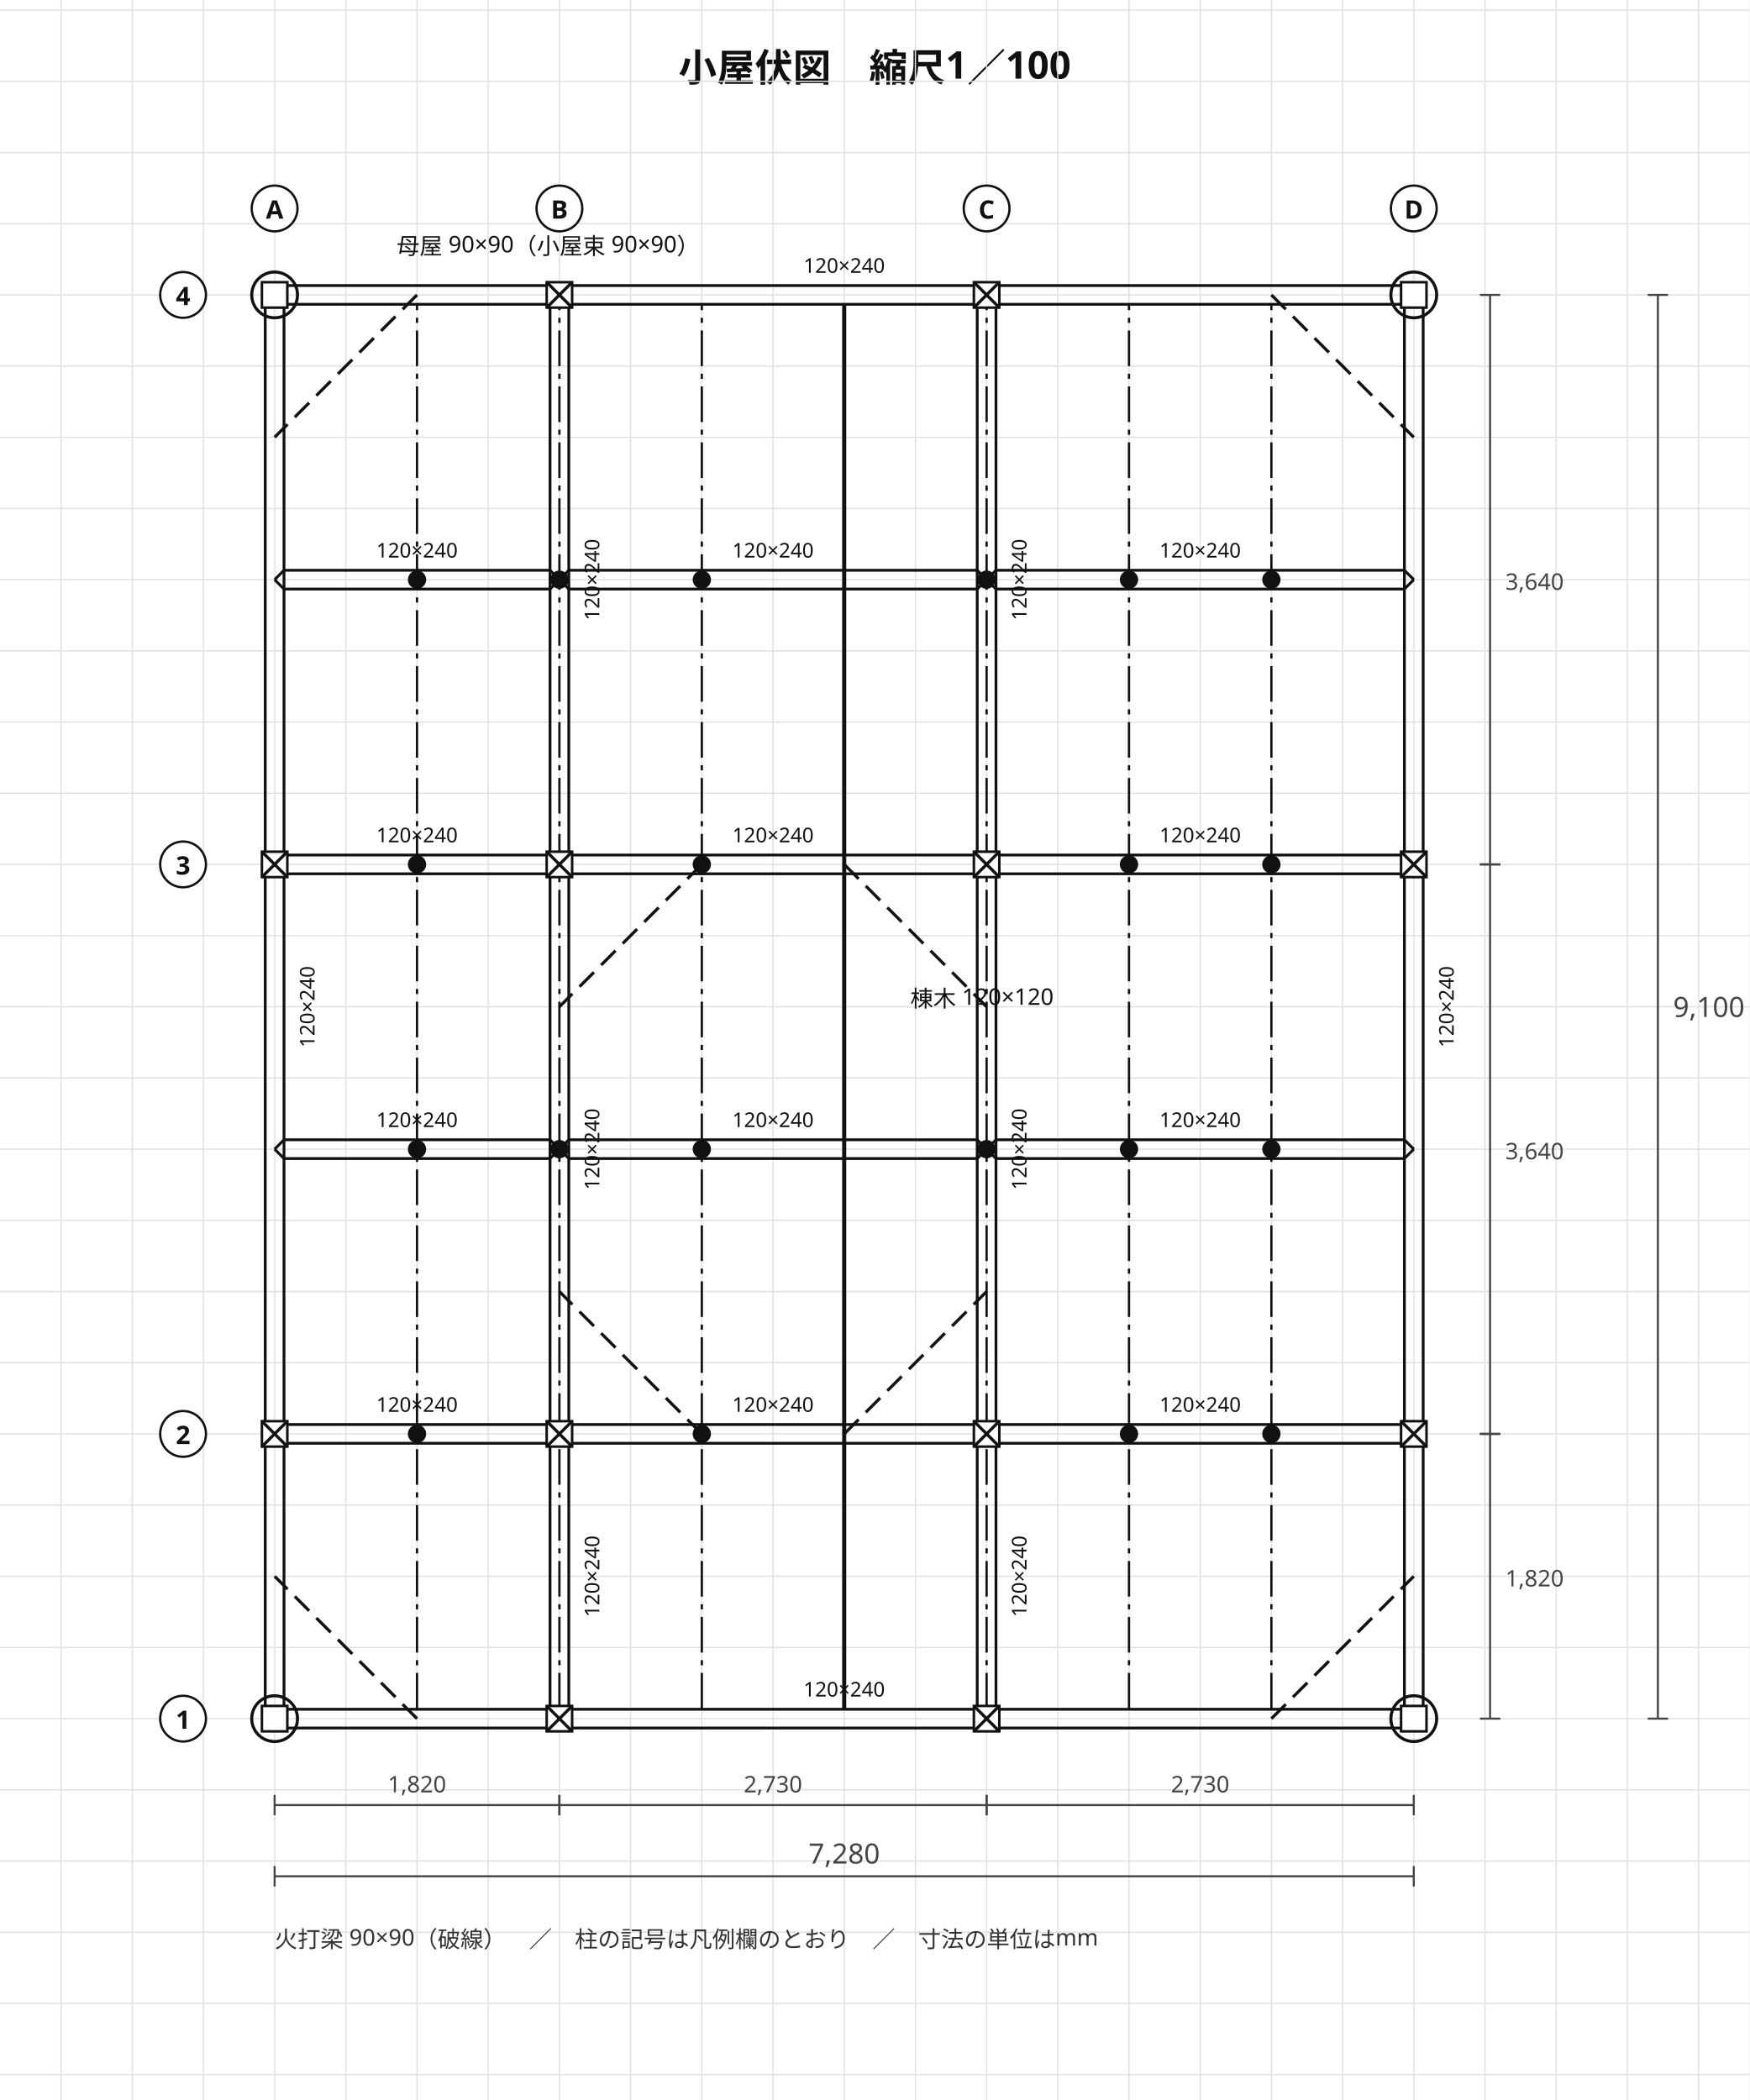
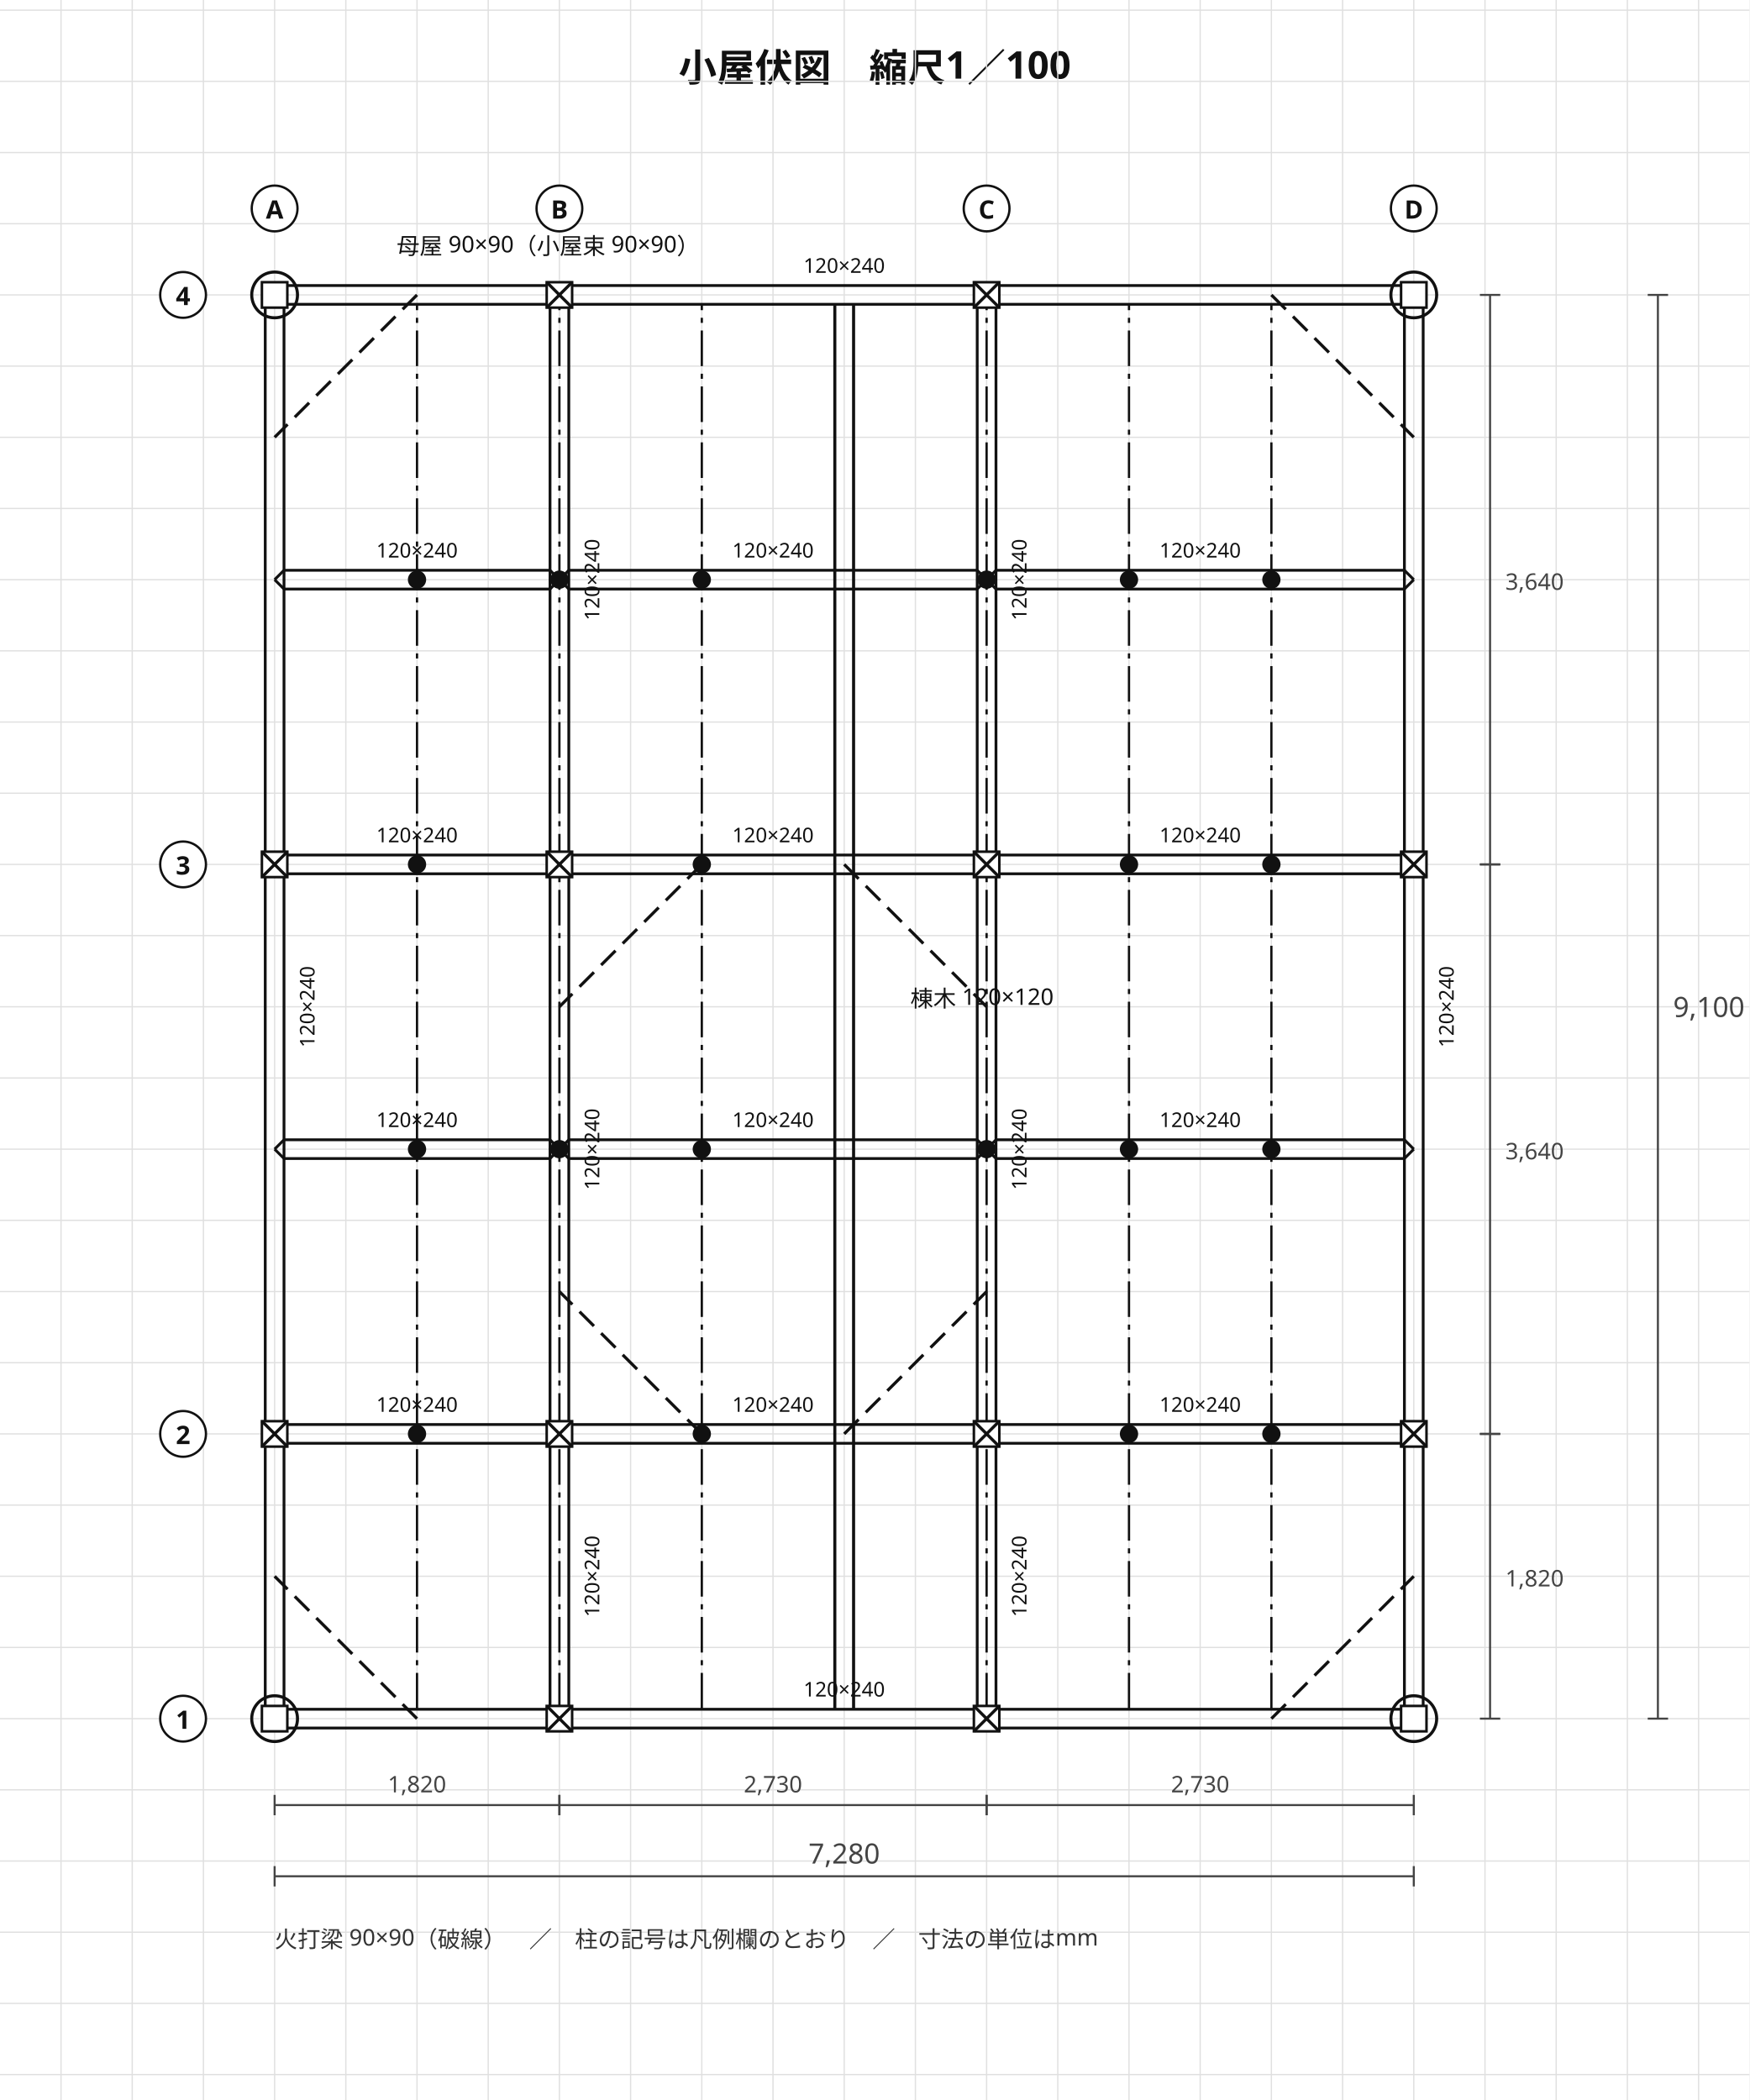
<svg xmlns="http://www.w3.org/2000/svg" viewBox="0 0 688 826" width="688" height="826" font-family="'Hiragino Sans','Hiragino Kaku Gothic ProN','Noto Sans JP','Yu Gothic',Meiryo,'IPAGothic',sans-serif">
  <rect width="688" height="826" fill="#ffffff" />
  <text x="344" y="32" font-size="15" text-anchor="middle" fill="#111" font-weight="700" font-family="'Hiragino Sans','Hiragino Kaku Gothic ProN','Noto Sans JP','Yu Gothic',Meiryo,'IPAGothic',sans-serif">小屋伏図　縮尺1／100</text>
  <line x1="24" y1="0" x2="24" y2="826" stroke="#e0e0e0" stroke-width="0.5" />
  <line x1="52" y1="0" x2="52" y2="826" stroke="#e0e0e0" stroke-width="0.5" />
  <line x1="80" y1="0" x2="80" y2="826" stroke="#e0e0e0" stroke-width="0.5" />
  <line x1="108" y1="0" x2="108" y2="826" stroke="#e0e0e0" stroke-width="0.5" />
  <line x1="136" y1="0" x2="136" y2="826" stroke="#e0e0e0" stroke-width="0.5" />
  <line x1="164" y1="0" x2="164" y2="826" stroke="#e0e0e0" stroke-width="0.5" />
  <line x1="192" y1="0" x2="192" y2="826" stroke="#e0e0e0" stroke-width="0.5" />
  <line x1="220" y1="0" x2="220" y2="826" stroke="#e0e0e0" stroke-width="0.5" />
  <line x1="248" y1="0" x2="248" y2="826" stroke="#e0e0e0" stroke-width="0.5" />
  <line x1="276" y1="0" x2="276" y2="826" stroke="#e0e0e0" stroke-width="0.5" />
  <line x1="304" y1="0" x2="304" y2="826" stroke="#e0e0e0" stroke-width="0.5" />
  <line x1="332" y1="0" x2="332" y2="826" stroke="#e0e0e0" stroke-width="0.5" />
  <line x1="360" y1="0" x2="360" y2="826" stroke="#e0e0e0" stroke-width="0.5" />
  <line x1="388" y1="0" x2="388" y2="826" stroke="#e0e0e0" stroke-width="0.5" />
  <line x1="416" y1="0" x2="416" y2="826" stroke="#e0e0e0" stroke-width="0.5" />
  <line x1="444" y1="0" x2="444" y2="826" stroke="#e0e0e0" stroke-width="0.5" />
  <line x1="472" y1="0" x2="472" y2="826" stroke="#e0e0e0" stroke-width="0.5" />
  <line x1="500" y1="0" x2="500" y2="826" stroke="#e0e0e0" stroke-width="0.5" />
  <line x1="528" y1="0" x2="528" y2="826" stroke="#e0e0e0" stroke-width="0.5" />
  <line x1="556" y1="0" x2="556" y2="826" stroke="#e0e0e0" stroke-width="0.5" />
  <line x1="584" y1="0" x2="584" y2="826" stroke="#e0e0e0" stroke-width="0.5" />
  <line x1="612" y1="0" x2="612" y2="826" stroke="#e0e0e0" stroke-width="0.5" />
  <line x1="640" y1="0" x2="640" y2="826" stroke="#e0e0e0" stroke-width="0.5" />
  <line x1="668" y1="0" x2="668" y2="826" stroke="#e0e0e0" stroke-width="0.5" />
  <line x1="0" y1="4" x2="688" y2="4" stroke="#e0e0e0" stroke-width="0.5" />
  <line x1="0" y1="32" x2="688" y2="32" stroke="#e0e0e0" stroke-width="0.5" />
  <line x1="0" y1="60" x2="688" y2="60" stroke="#e0e0e0" stroke-width="0.5" />
  <line x1="0" y1="88" x2="688" y2="88" stroke="#e0e0e0" stroke-width="0.5" />
  <line x1="0" y1="116" x2="688" y2="116" stroke="#e0e0e0" stroke-width="0.5" />
  <line x1="0" y1="144" x2="688" y2="144" stroke="#e0e0e0" stroke-width="0.5" />
  <line x1="0" y1="172" x2="688" y2="172" stroke="#e0e0e0" stroke-width="0.5" />
  <line x1="0" y1="200" x2="688" y2="200" stroke="#e0e0e0" stroke-width="0.5" />
  <line x1="0" y1="228" x2="688" y2="228" stroke="#e0e0e0" stroke-width="0.5" />
  <line x1="0" y1="256" x2="688" y2="256" stroke="#e0e0e0" stroke-width="0.5" />
  <line x1="0" y1="284" x2="688" y2="284" stroke="#e0e0e0" stroke-width="0.5" />
  <line x1="0" y1="312" x2="688" y2="312" stroke="#e0e0e0" stroke-width="0.5" />
  <line x1="0" y1="340" x2="688" y2="340" stroke="#e0e0e0" stroke-width="0.5" />
  <line x1="0" y1="368" x2="688" y2="368" stroke="#e0e0e0" stroke-width="0.5" />
  <line x1="0" y1="396" x2="688" y2="396" stroke="#e0e0e0" stroke-width="0.5" />
  <line x1="0" y1="424" x2="688" y2="424" stroke="#e0e0e0" stroke-width="0.5" />
  <line x1="0" y1="452" x2="688" y2="452" stroke="#e0e0e0" stroke-width="0.5" />
  <line x1="0" y1="480" x2="688" y2="480" stroke="#e0e0e0" stroke-width="0.5" />
  <line x1="0" y1="508" x2="688" y2="508" stroke="#e0e0e0" stroke-width="0.5" />
  <line x1="0" y1="536" x2="688" y2="536" stroke="#e0e0e0" stroke-width="0.5" />
  <line x1="0" y1="564" x2="688" y2="564" stroke="#e0e0e0" stroke-width="0.5" />
  <line x1="0" y1="592" x2="688" y2="592" stroke="#e0e0e0" stroke-width="0.5" />
  <line x1="0" y1="620" x2="688" y2="620" stroke="#e0e0e0" stroke-width="0.5" />
  <line x1="0" y1="648" x2="688" y2="648" stroke="#e0e0e0" stroke-width="0.5" />
  <line x1="0" y1="676" x2="688" y2="676" stroke="#e0e0e0" stroke-width="0.5" />
  <line x1="0" y1="704" x2="688" y2="704" stroke="#e0e0e0" stroke-width="0.5" />
  <line x1="0" y1="732" x2="688" y2="732" stroke="#e0e0e0" stroke-width="0.5" />
  <line x1="0" y1="760" x2="688" y2="760" stroke="#e0e0e0" stroke-width="0.5" />
  <line x1="0" y1="788" x2="688" y2="788" stroke="#e0e0e0" stroke-width="0.5" />
  <line x1="0" y1="816" x2="688" y2="816" stroke="#e0e0e0" stroke-width="0.5" />
  <line x1="111.69" y1="672.31" x2="552.31" y2="672.31" stroke="#111" stroke-width="1.1" />
  <line x1="111.69" y1="679.69" x2="552.31" y2="679.69" stroke="#111" stroke-width="1.1" />
  <line x1="108" y1="676" x2="108" y2="676" stroke="#111" stroke-width="1.1" />
  <line x1="556" y1="676" x2="556" y2="676" stroke="#111" stroke-width="1.1" />
  <line x1="108" y1="676" x2="111.69" y2="672.31" stroke="#111" stroke-width="1.1" />
  <line x1="108" y1="676" x2="111.69" y2="679.69" stroke="#111" stroke-width="1.1" />
  <line x1="556" y1="676" x2="552.31" y2="672.31" stroke="#111" stroke-width="1.1" />
  <line x1="556" y1="676" x2="552.31" y2="679.69" stroke="#111" stroke-width="1.1" />
  <line x1="111.69" y1="112.31" x2="552.31" y2="112.31" stroke="#111" stroke-width="1.1" />
  <line x1="111.69" y1="119.69" x2="552.31" y2="119.69" stroke="#111" stroke-width="1.1" />
  <line x1="108" y1="116" x2="108" y2="116" stroke="#111" stroke-width="1.1" />
  <line x1="556" y1="116" x2="556" y2="116" stroke="#111" stroke-width="1.1" />
  <line x1="108" y1="116" x2="111.69" y2="112.31" stroke="#111" stroke-width="1.1" />
  <line x1="108" y1="116" x2="111.69" y2="119.69" stroke="#111" stroke-width="1.1" />
  <line x1="556" y1="116" x2="552.31" y2="112.31" stroke="#111" stroke-width="1.1" />
  <line x1="556" y1="116" x2="552.31" y2="119.69" stroke="#111" stroke-width="1.1" />
  <line x1="104.31" y1="672.31" x2="104.31" y2="119.69" stroke="#111" stroke-width="1.1" />
  <line x1="111.69" y1="672.31" x2="111.69" y2="119.69" stroke="#111" stroke-width="1.1" />
  <line x1="108" y1="676" x2="108" y2="676" stroke="#111" stroke-width="1.1" />
  <line x1="108" y1="116" x2="108" y2="116" stroke="#111" stroke-width="1.1" />
  <line x1="108" y1="676" x2="104.31" y2="672.31" stroke="#111" stroke-width="1.1" />
  <line x1="108" y1="676" x2="111.69" y2="672.31" stroke="#111" stroke-width="1.1" />
  <line x1="108" y1="116" x2="104.31" y2="119.69" stroke="#111" stroke-width="1.1" />
  <line x1="108" y1="116" x2="111.69" y2="119.69" stroke="#111" stroke-width="1.1" />
  <line x1="552.31" y1="672.31" x2="552.31" y2="119.69" stroke="#111" stroke-width="1.1" />
  <line x1="559.69" y1="672.31" x2="559.69" y2="119.69" stroke="#111" stroke-width="1.1" />
  <line x1="556" y1="676" x2="556" y2="676" stroke="#111" stroke-width="1.1" />
  <line x1="556" y1="116" x2="556" y2="116" stroke="#111" stroke-width="1.1" />
  <line x1="556" y1="676" x2="552.31" y2="672.31" stroke="#111" stroke-width="1.1" />
  <line x1="556" y1="676" x2="559.69" y2="672.31" stroke="#111" stroke-width="1.1" />
  <line x1="556" y1="116" x2="552.31" y2="119.69" stroke="#111" stroke-width="1.1" />
  <line x1="556" y1="116" x2="559.69" y2="119.69" stroke="#111" stroke-width="1.1" />
  <line x1="216.31" y1="672.31" x2="216.31" y2="567.69" stroke="#111" stroke-width="1.1" />
  <line x1="223.69" y1="672.31" x2="223.69" y2="567.69" stroke="#111" stroke-width="1.1" />
  <line x1="220" y1="676" x2="220" y2="676" stroke="#111" stroke-width="1.1" />
  <line x1="220" y1="564" x2="220" y2="564" stroke="#111" stroke-width="1.1" />
  <line x1="220" y1="676" x2="216.31" y2="672.31" stroke="#111" stroke-width="1.1" />
  <line x1="220" y1="676" x2="223.69" y2="672.31" stroke="#111" stroke-width="1.1" />
  <line x1="220" y1="564" x2="216.31" y2="567.69" stroke="#111" stroke-width="1.1" />
  <line x1="220" y1="564" x2="223.69" y2="567.69" stroke="#111" stroke-width="1.1" />
  <line x1="216.31" y1="560.31" x2="216.31" y2="343.69" stroke="#111" stroke-width="1.1" />
  <line x1="223.69" y1="560.31" x2="223.69" y2="343.69" stroke="#111" stroke-width="1.1" />
  <line x1="220" y1="564" x2="220" y2="564" stroke="#111" stroke-width="1.1" />
  <line x1="220" y1="340" x2="220" y2="340" stroke="#111" stroke-width="1.1" />
  <line x1="220" y1="564" x2="216.31" y2="560.31" stroke="#111" stroke-width="1.1" />
  <line x1="220" y1="564" x2="223.69" y2="560.31" stroke="#111" stroke-width="1.1" />
  <line x1="220" y1="340" x2="216.31" y2="343.69" stroke="#111" stroke-width="1.1" />
  <line x1="220" y1="340" x2="223.69" y2="343.69" stroke="#111" stroke-width="1.1" />
  <line x1="216.31" y1="336.31" x2="216.31" y2="119.69" stroke="#111" stroke-width="1.1" />
  <line x1="223.69" y1="336.31" x2="223.69" y2="119.69" stroke="#111" stroke-width="1.1" />
  <line x1="220" y1="340" x2="220" y2="340" stroke="#111" stroke-width="1.1" />
  <line x1="220" y1="116" x2="220" y2="116" stroke="#111" stroke-width="1.1" />
  <line x1="220" y1="340" x2="216.31" y2="336.31" stroke="#111" stroke-width="1.1" />
  <line x1="220" y1="340" x2="223.69" y2="336.31" stroke="#111" stroke-width="1.1" />
  <line x1="220" y1="116" x2="216.31" y2="119.69" stroke="#111" stroke-width="1.1" />
  <line x1="220" y1="116" x2="223.69" y2="119.69" stroke="#111" stroke-width="1.1" />
  <line x1="384.31" y1="672.31" x2="384.31" y2="567.69" stroke="#111" stroke-width="1.1" />
  <line x1="391.69" y1="672.31" x2="391.69" y2="567.69" stroke="#111" stroke-width="1.1" />
  <line x1="388" y1="676" x2="388" y2="676" stroke="#111" stroke-width="1.1" />
  <line x1="388" y1="564" x2="388" y2="564" stroke="#111" stroke-width="1.1" />
  <line x1="388" y1="676" x2="384.31" y2="672.31" stroke="#111" stroke-width="1.1" />
  <line x1="388" y1="676" x2="391.69" y2="672.31" stroke="#111" stroke-width="1.1" />
  <line x1="388" y1="564" x2="384.31" y2="567.69" stroke="#111" stroke-width="1.1" />
  <line x1="388" y1="564" x2="391.69" y2="567.69" stroke="#111" stroke-width="1.1" />
  <line x1="384.31" y1="560.31" x2="384.31" y2="343.69" stroke="#111" stroke-width="1.1" />
  <line x1="391.69" y1="560.31" x2="391.69" y2="343.69" stroke="#111" stroke-width="1.1" />
  <line x1="388" y1="564" x2="388" y2="564" stroke="#111" stroke-width="1.1" />
  <line x1="388" y1="340" x2="388" y2="340" stroke="#111" stroke-width="1.1" />
  <line x1="388" y1="564" x2="384.31" y2="560.31" stroke="#111" stroke-width="1.1" />
  <line x1="388" y1="564" x2="391.69" y2="560.31" stroke="#111" stroke-width="1.1" />
  <line x1="388" y1="340" x2="384.31" y2="343.69" stroke="#111" stroke-width="1.1" />
  <line x1="388" y1="340" x2="391.69" y2="343.69" stroke="#111" stroke-width="1.1" />
  <line x1="384.31" y1="336.31" x2="384.31" y2="119.69" stroke="#111" stroke-width="1.1" />
  <line x1="391.69" y1="336.31" x2="391.69" y2="119.69" stroke="#111" stroke-width="1.1" />
  <line x1="388" y1="340" x2="388" y2="340" stroke="#111" stroke-width="1.1" />
  <line x1="388" y1="116" x2="388" y2="116" stroke="#111" stroke-width="1.1" />
  <line x1="388" y1="340" x2="384.31" y2="336.31" stroke="#111" stroke-width="1.1" />
  <line x1="388" y1="340" x2="391.69" y2="336.31" stroke="#111" stroke-width="1.1" />
  <line x1="388" y1="116" x2="384.31" y2="119.69" stroke="#111" stroke-width="1.1" />
  <line x1="388" y1="116" x2="391.69" y2="119.69" stroke="#111" stroke-width="1.1" />
  <line x1="111.69" y1="560.31" x2="216.31" y2="560.31" stroke="#111" stroke-width="1.1" />
  <line x1="111.69" y1="567.69" x2="216.31" y2="567.69" stroke="#111" stroke-width="1.1" />
  <line x1="108" y1="564" x2="108" y2="564" stroke="#111" stroke-width="1.1" />
  <line x1="220" y1="564" x2="220" y2="564" stroke="#111" stroke-width="1.1" />
  <line x1="108" y1="564" x2="111.69" y2="560.31" stroke="#111" stroke-width="1.1" />
  <line x1="108" y1="564" x2="111.69" y2="567.69" stroke="#111" stroke-width="1.1" />
  <line x1="220" y1="564" x2="216.31" y2="560.31" stroke="#111" stroke-width="1.1" />
  <line x1="220" y1="564" x2="216.31" y2="567.69" stroke="#111" stroke-width="1.1" />
  <line x1="223.69" y1="560.31" x2="384.31" y2="560.31" stroke="#111" stroke-width="1.1" />
  <line x1="223.69" y1="567.69" x2="384.31" y2="567.69" stroke="#111" stroke-width="1.1" />
  <line x1="220" y1="564" x2="220" y2="564" stroke="#111" stroke-width="1.1" />
  <line x1="388" y1="564" x2="388" y2="564" stroke="#111" stroke-width="1.1" />
  <line x1="220" y1="564" x2="223.69" y2="560.31" stroke="#111" stroke-width="1.1" />
  <line x1="220" y1="564" x2="223.69" y2="567.69" stroke="#111" stroke-width="1.1" />
  <line x1="388" y1="564" x2="384.31" y2="560.31" stroke="#111" stroke-width="1.1" />
  <line x1="388" y1="564" x2="384.31" y2="567.69" stroke="#111" stroke-width="1.1" />
  <line x1="391.69" y1="560.31" x2="552.31" y2="560.31" stroke="#111" stroke-width="1.1" />
  <line x1="391.69" y1="567.69" x2="552.31" y2="567.69" stroke="#111" stroke-width="1.1" />
  <line x1="388" y1="564" x2="388" y2="564" stroke="#111" stroke-width="1.1" />
  <line x1="556" y1="564" x2="556" y2="564" stroke="#111" stroke-width="1.1" />
  <line x1="388" y1="564" x2="391.69" y2="560.31" stroke="#111" stroke-width="1.1" />
  <line x1="388" y1="564" x2="391.69" y2="567.69" stroke="#111" stroke-width="1.1" />
  <line x1="556" y1="564" x2="552.31" y2="560.31" stroke="#111" stroke-width="1.1" />
  <line x1="556" y1="564" x2="552.31" y2="567.69" stroke="#111" stroke-width="1.1" />
  <line x1="111.69" y1="448.31" x2="216.31" y2="448.31" stroke="#111" stroke-width="1.1" />
  <line x1="111.69" y1="455.69" x2="216.31" y2="455.69" stroke="#111" stroke-width="1.1" />
  <line x1="108" y1="452" x2="108" y2="452" stroke="#111" stroke-width="1.1" />
  <line x1="220" y1="452" x2="220" y2="452" stroke="#111" stroke-width="1.1" />
  <line x1="108" y1="452" x2="111.69" y2="448.31" stroke="#111" stroke-width="1.1" />
  <line x1="108" y1="452" x2="111.69" y2="455.69" stroke="#111" stroke-width="1.1" />
  <line x1="220" y1="452" x2="216.31" y2="448.31" stroke="#111" stroke-width="1.1" />
  <line x1="220" y1="452" x2="216.31" y2="455.69" stroke="#111" stroke-width="1.1" />
  <line x1="223.69" y1="448.31" x2="384.31" y2="448.31" stroke="#111" stroke-width="1.1" />
  <line x1="223.69" y1="455.69" x2="384.31" y2="455.69" stroke="#111" stroke-width="1.1" />
  <line x1="220" y1="452" x2="220" y2="452" stroke="#111" stroke-width="1.1" />
  <line x1="388" y1="452" x2="388" y2="452" stroke="#111" stroke-width="1.1" />
  <line x1="220" y1="452" x2="223.69" y2="448.31" stroke="#111" stroke-width="1.1" />
  <line x1="220" y1="452" x2="223.69" y2="455.69" stroke="#111" stroke-width="1.1" />
  <line x1="388" y1="452" x2="384.31" y2="448.31" stroke="#111" stroke-width="1.1" />
  <line x1="388" y1="452" x2="384.31" y2="455.69" stroke="#111" stroke-width="1.1" />
  <line x1="391.69" y1="448.31" x2="552.31" y2="448.31" stroke="#111" stroke-width="1.1" />
  <line x1="391.69" y1="455.69" x2="552.31" y2="455.69" stroke="#111" stroke-width="1.1" />
  <line x1="388" y1="452" x2="388" y2="452" stroke="#111" stroke-width="1.1" />
  <line x1="556" y1="452" x2="556" y2="452" stroke="#111" stroke-width="1.1" />
  <line x1="388" y1="452" x2="391.69" y2="448.31" stroke="#111" stroke-width="1.1" />
  <line x1="388" y1="452" x2="391.69" y2="455.69" stroke="#111" stroke-width="1.1" />
  <line x1="556" y1="452" x2="552.31" y2="448.31" stroke="#111" stroke-width="1.1" />
  <line x1="556" y1="452" x2="552.31" y2="455.69" stroke="#111" stroke-width="1.1" />
  <line x1="111.69" y1="336.31" x2="216.31" y2="336.31" stroke="#111" stroke-width="1.1" />
  <line x1="111.69" y1="343.69" x2="216.31" y2="343.69" stroke="#111" stroke-width="1.1" />
  <line x1="108" y1="340" x2="108" y2="340" stroke="#111" stroke-width="1.1" />
  <line x1="220" y1="340" x2="220" y2="340" stroke="#111" stroke-width="1.1" />
  <line x1="108" y1="340" x2="111.69" y2="336.31" stroke="#111" stroke-width="1.1" />
  <line x1="108" y1="340" x2="111.69" y2="343.69" stroke="#111" stroke-width="1.1" />
  <line x1="220" y1="340" x2="216.31" y2="336.31" stroke="#111" stroke-width="1.1" />
  <line x1="220" y1="340" x2="216.31" y2="343.69" stroke="#111" stroke-width="1.1" />
  <line x1="223.69" y1="336.31" x2="384.31" y2="336.31" stroke="#111" stroke-width="1.1" />
  <line x1="223.69" y1="343.69" x2="384.31" y2="343.69" stroke="#111" stroke-width="1.1" />
  <line x1="220" y1="340" x2="220" y2="340" stroke="#111" stroke-width="1.1" />
  <line x1="388" y1="340" x2="388" y2="340" stroke="#111" stroke-width="1.1" />
  <line x1="220" y1="340" x2="223.69" y2="336.31" stroke="#111" stroke-width="1.1" />
  <line x1="220" y1="340" x2="223.69" y2="343.69" stroke="#111" stroke-width="1.1" />
  <line x1="388" y1="340" x2="384.31" y2="336.31" stroke="#111" stroke-width="1.1" />
  <line x1="388" y1="340" x2="384.31" y2="343.69" stroke="#111" stroke-width="1.1" />
  <line x1="391.69" y1="336.31" x2="552.31" y2="336.31" stroke="#111" stroke-width="1.1" />
  <line x1="391.69" y1="343.69" x2="552.31" y2="343.69" stroke="#111" stroke-width="1.1" />
  <line x1="388" y1="340" x2="388" y2="340" stroke="#111" stroke-width="1.1" />
  <line x1="556" y1="340" x2="556" y2="340" stroke="#111" stroke-width="1.1" />
  <line x1="388" y1="340" x2="391.69" y2="336.31" stroke="#111" stroke-width="1.1" />
  <line x1="388" y1="340" x2="391.69" y2="343.69" stroke="#111" stroke-width="1.1" />
  <line x1="556" y1="340" x2="552.31" y2="336.31" stroke="#111" stroke-width="1.1" />
  <line x1="556" y1="340" x2="552.31" y2="343.69" stroke="#111" stroke-width="1.1" />
  <line x1="111.69" y1="224.31" x2="216.31" y2="224.31" stroke="#111" stroke-width="1.1" />
  <line x1="111.69" y1="231.69" x2="216.31" y2="231.69" stroke="#111" stroke-width="1.1" />
  <line x1="108" y1="228" x2="108" y2="228" stroke="#111" stroke-width="1.1" />
  <line x1="220" y1="228" x2="220" y2="228" stroke="#111" stroke-width="1.1" />
  <line x1="108" y1="228" x2="111.69" y2="224.31" stroke="#111" stroke-width="1.1" />
  <line x1="108" y1="228" x2="111.69" y2="231.69" stroke="#111" stroke-width="1.1" />
  <line x1="220" y1="228" x2="216.31" y2="224.31" stroke="#111" stroke-width="1.1" />
  <line x1="220" y1="228" x2="216.31" y2="231.69" stroke="#111" stroke-width="1.1" />
  <line x1="223.69" y1="224.31" x2="384.31" y2="224.31" stroke="#111" stroke-width="1.1" />
  <line x1="223.69" y1="231.69" x2="384.31" y2="231.69" stroke="#111" stroke-width="1.1" />
  <line x1="220" y1="228" x2="220" y2="228" stroke="#111" stroke-width="1.1" />
  <line x1="388" y1="228" x2="388" y2="228" stroke="#111" stroke-width="1.1" />
  <line x1="220" y1="228" x2="223.69" y2="224.31" stroke="#111" stroke-width="1.1" />
  <line x1="220" y1="228" x2="223.69" y2="231.69" stroke="#111" stroke-width="1.1" />
  <line x1="388" y1="228" x2="384.31" y2="224.31" stroke="#111" stroke-width="1.1" />
  <line x1="388" y1="228" x2="384.31" y2="231.69" stroke="#111" stroke-width="1.1" />
  <line x1="391.69" y1="224.31" x2="552.31" y2="224.31" stroke="#111" stroke-width="1.1" />
  <line x1="391.69" y1="231.69" x2="552.31" y2="231.69" stroke="#111" stroke-width="1.1" />
  <line x1="388" y1="228" x2="388" y2="228" stroke="#111" stroke-width="1.1" />
  <line x1="556" y1="228" x2="556" y2="228" stroke="#111" stroke-width="1.1" />
  <line x1="388" y1="228" x2="391.69" y2="224.31" stroke="#111" stroke-width="1.1" />
  <line x1="388" y1="228" x2="391.69" y2="231.69" stroke="#111" stroke-width="1.1" />
  <line x1="556" y1="228" x2="552.31" y2="224.31" stroke="#111" stroke-width="1.1" />
  <line x1="556" y1="228" x2="552.31" y2="231.69" stroke="#111" stroke-width="1.1" />
-   <line x1="332" y1="672" x2="332" y2="120" stroke="#111" stroke-width="1.6" />
+   <line x1="328.31" y1="672" x2="328.31" y2="120" stroke="#111" stroke-width="1.2" />
+   <line x1="335.69" y1="672" x2="335.69" y2="120" stroke="#111" stroke-width="1.2" />
  <text x="358" y="396" font-size="9" text-anchor="start" fill="#111" font-weight="400" font-family="'Hiragino Sans','Hiragino Kaku Gothic ProN','Noto Sans JP','Yu Gothic',Meiryo,'IPAGothic',sans-serif">棟木 120×120</text>
  <line x1="164" y1="672" x2="164" y2="120" stroke="#111" stroke-width="0.9" stroke-dasharray="14 3 2 3" />
  <circle cx="164" cy="564" r="3.6" fill="#111" />
  <circle cx="164" cy="452" r="3.6" fill="#111" />
  <circle cx="164" cy="340" r="3.6" fill="#111" />
  <circle cx="164" cy="228" r="3.6" fill="#111" />
  <line x1="220" y1="672" x2="220" y2="120" stroke="#111" stroke-width="0.9" stroke-dasharray="14 3 2 3" />
  <circle cx="220" cy="564" r="3.6" fill="#111" />
  <circle cx="220" cy="452" r="3.6" fill="#111" />
  <circle cx="220" cy="340" r="3.6" fill="#111" />
  <circle cx="220" cy="228" r="3.6" fill="#111" />
  <line x1="276" y1="672" x2="276" y2="120" stroke="#111" stroke-width="0.9" stroke-dasharray="14 3 2 3" />
  <circle cx="276" cy="564" r="3.6" fill="#111" />
  <circle cx="276" cy="452" r="3.6" fill="#111" />
  <circle cx="276" cy="340" r="3.6" fill="#111" />
  <circle cx="276" cy="228" r="3.6" fill="#111" />
  <line x1="388" y1="672" x2="388" y2="120" stroke="#111" stroke-width="0.9" stroke-dasharray="14 3 2 3" />
  <circle cx="388" cy="564" r="3.6" fill="#111" />
  <circle cx="388" cy="452" r="3.6" fill="#111" />
  <circle cx="388" cy="340" r="3.6" fill="#111" />
  <circle cx="388" cy="228" r="3.6" fill="#111" />
  <line x1="444" y1="672" x2="444" y2="120" stroke="#111" stroke-width="0.9" stroke-dasharray="14 3 2 3" />
  <circle cx="444" cy="564" r="3.6" fill="#111" />
  <circle cx="444" cy="452" r="3.6" fill="#111" />
  <circle cx="444" cy="340" r="3.6" fill="#111" />
  <circle cx="444" cy="228" r="3.6" fill="#111" />
  <line x1="500" y1="672" x2="500" y2="120" stroke="#111" stroke-width="0.9" stroke-dasharray="14 3 2 3" />
  <circle cx="500" cy="564" r="3.6" fill="#111" />
  <circle cx="500" cy="452" r="3.6" fill="#111" />
  <circle cx="500" cy="340" r="3.6" fill="#111" />
  <circle cx="500" cy="228" r="3.6" fill="#111" />
  <text x="156" y="100" font-size="9" text-anchor="start" fill="#111" font-weight="400" font-family="'Hiragino Sans','Hiragino Kaku Gothic ProN','Noto Sans JP','Yu Gothic',Meiryo,'IPAGothic',sans-serif">母屋 90×90（小屋束 90×90）</text>
  <line x1="164" y1="676" x2="108" y2="620" stroke="#111" stroke-width="1.2" stroke-dasharray="8 4" />
  <line x1="500" y1="676" x2="556" y2="620" stroke="#111" stroke-width="1.2" stroke-dasharray="8 4" />
  <line x1="164" y1="116" x2="108" y2="172" stroke="#111" stroke-width="1.2" stroke-dasharray="8 4" />
  <line x1="500" y1="116" x2="556" y2="172" stroke="#111" stroke-width="1.2" stroke-dasharray="8 4" />
  <line x1="276" y1="564" x2="220" y2="508" stroke="#111" stroke-width="1.2" stroke-dasharray="8 4" />
  <line x1="332" y1="564" x2="388" y2="508" stroke="#111" stroke-width="1.2" stroke-dasharray="8 4" />
  <line x1="276" y1="340" x2="220" y2="396" stroke="#111" stroke-width="1.2" stroke-dasharray="8 4" />
  <line x1="332" y1="340" x2="388" y2="396" stroke="#111" stroke-width="1.2" stroke-dasharray="8 4" />
  <rect x="215" y="671" width="10" height="10" fill="#fff" stroke="#111" stroke-width="1.0" />
  <line x1="215" y1="671" x2="225" y2="681" stroke="#111" stroke-width="1.2" />
  <line x1="215" y1="681" x2="225" y2="671" stroke="#111" stroke-width="1.2" />
  <rect x="383" y="671" width="10" height="10" fill="#fff" stroke="#111" stroke-width="1.0" />
  <line x1="383" y1="671" x2="393" y2="681" stroke="#111" stroke-width="1.2" />
  <line x1="383" y1="681" x2="393" y2="671" stroke="#111" stroke-width="1.2" />
  <rect x="103" y="559" width="10" height="10" fill="#fff" stroke="#111" stroke-width="1.0" />
  <line x1="103" y1="559" x2="113" y2="569" stroke="#111" stroke-width="1.2" />
  <line x1="103" y1="569" x2="113" y2="559" stroke="#111" stroke-width="1.2" />
  <rect x="551" y="559" width="10" height="10" fill="#fff" stroke="#111" stroke-width="1.0" />
  <line x1="551" y1="559" x2="561" y2="569" stroke="#111" stroke-width="1.2" />
  <line x1="551" y1="569" x2="561" y2="559" stroke="#111" stroke-width="1.2" />
  <rect x="103" y="335" width="10" height="10" fill="#fff" stroke="#111" stroke-width="1.0" />
  <line x1="103" y1="335" x2="113" y2="345" stroke="#111" stroke-width="1.2" />
  <line x1="103" y1="345" x2="113" y2="335" stroke="#111" stroke-width="1.2" />
  <rect x="551" y="335" width="10" height="10" fill="#fff" stroke="#111" stroke-width="1.0" />
  <line x1="551" y1="335" x2="561" y2="345" stroke="#111" stroke-width="1.2" />
  <line x1="551" y1="345" x2="561" y2="335" stroke="#111" stroke-width="1.2" />
  <rect x="215" y="111" width="10" height="10" fill="#fff" stroke="#111" stroke-width="1.0" />
  <line x1="215" y1="111" x2="225" y2="121" stroke="#111" stroke-width="1.2" />
  <line x1="215" y1="121" x2="225" y2="111" stroke="#111" stroke-width="1.2" />
  <rect x="383" y="111" width="10" height="10" fill="#fff" stroke="#111" stroke-width="1.0" />
  <line x1="383" y1="111" x2="393" y2="121" stroke="#111" stroke-width="1.2" />
  <line x1="383" y1="121" x2="393" y2="111" stroke="#111" stroke-width="1.2" />
  <rect x="215" y="559" width="10" height="10" fill="#fff" stroke="#111" stroke-width="1.0" />
  <line x1="215" y1="559" x2="225" y2="569" stroke="#111" stroke-width="1.2" />
  <line x1="215" y1="569" x2="225" y2="559" stroke="#111" stroke-width="1.2" />
  <rect x="383" y="559" width="10" height="10" fill="#fff" stroke="#111" stroke-width="1.0" />
  <line x1="383" y1="559" x2="393" y2="569" stroke="#111" stroke-width="1.2" />
  <line x1="383" y1="569" x2="393" y2="559" stroke="#111" stroke-width="1.2" />
  <rect x="215" y="335" width="10" height="10" fill="#fff" stroke="#111" stroke-width="1.0" />
  <line x1="215" y1="335" x2="225" y2="345" stroke="#111" stroke-width="1.2" />
  <line x1="215" y1="345" x2="225" y2="335" stroke="#111" stroke-width="1.2" />
  <rect x="383" y="335" width="10" height="10" fill="#fff" stroke="#111" stroke-width="1.0" />
  <line x1="383" y1="335" x2="393" y2="345" stroke="#111" stroke-width="1.2" />
  <line x1="383" y1="345" x2="393" y2="335" stroke="#111" stroke-width="1.2" />
  <rect x="103" y="671" width="10" height="10" fill="#fff" stroke="#111" stroke-width="1.0" />
  <circle cx="108" cy="676" r="9" fill="none" stroke="#111" stroke-width="1.2" />
  <rect x="551" y="671" width="10" height="10" fill="#fff" stroke="#111" stroke-width="1.0" />
  <circle cx="556" cy="676" r="9" fill="none" stroke="#111" stroke-width="1.2" />
  <rect x="103" y="111" width="10" height="10" fill="#fff" stroke="#111" stroke-width="1.0" />
  <circle cx="108" cy="116" r="9" fill="none" stroke="#111" stroke-width="1.2" />
  <rect x="551" y="111" width="10" height="10" fill="#fff" stroke="#111" stroke-width="1.0" />
  <circle cx="556" cy="116" r="9" fill="none" stroke="#111" stroke-width="1.2" />
  <text x="332" y="667.31" font-size="8" text-anchor="middle" fill="#111" font-weight="400" font-family="'Hiragino Sans','Hiragino Kaku Gothic ProN','Noto Sans JP','Yu Gothic',Meiryo,'IPAGothic',sans-serif">120×240</text>
  <text x="332" y="107.31" font-size="8" text-anchor="middle" fill="#111" font-weight="400" font-family="'Hiragino Sans','Hiragino Kaku Gothic ProN','Noto Sans JP','Yu Gothic',Meiryo,'IPAGothic',sans-serif">120×240</text>
  <g transform="translate(123.69,396) rotate(-90)">
    <text x="0" y="0" font-size="8" text-anchor="middle" fill="#111" font-weight="400" font-family="'Hiragino Sans','Hiragino Kaku Gothic ProN','Noto Sans JP','Yu Gothic',Meiryo,'IPAGothic',sans-serif">120×240</text>
  </g>
  <g transform="translate(571.69,396) rotate(-90)">
    <text x="0" y="0" font-size="8" text-anchor="middle" fill="#111" font-weight="400" font-family="'Hiragino Sans','Hiragino Kaku Gothic ProN','Noto Sans JP','Yu Gothic',Meiryo,'IPAGothic',sans-serif">120×240</text>
  </g>
  <g transform="translate(235.69,620) rotate(-90)">
    <text x="0" y="0" font-size="8" text-anchor="middle" fill="#111" font-weight="400" font-family="'Hiragino Sans','Hiragino Kaku Gothic ProN','Noto Sans JP','Yu Gothic',Meiryo,'IPAGothic',sans-serif">120×240</text>
  </g>
  <g transform="translate(235.69,452) rotate(-90)">
    <text x="0" y="0" font-size="8" text-anchor="middle" fill="#111" font-weight="400" font-family="'Hiragino Sans','Hiragino Kaku Gothic ProN','Noto Sans JP','Yu Gothic',Meiryo,'IPAGothic',sans-serif">120×240</text>
  </g>
  <g transform="translate(235.69,228) rotate(-90)">
    <text x="0" y="0" font-size="8" text-anchor="middle" fill="#111" font-weight="400" font-family="'Hiragino Sans','Hiragino Kaku Gothic ProN','Noto Sans JP','Yu Gothic',Meiryo,'IPAGothic',sans-serif">120×240</text>
  </g>
  <g transform="translate(403.69,620) rotate(-90)">
    <text x="0" y="0" font-size="8" text-anchor="middle" fill="#111" font-weight="400" font-family="'Hiragino Sans','Hiragino Kaku Gothic ProN','Noto Sans JP','Yu Gothic',Meiryo,'IPAGothic',sans-serif">120×240</text>
  </g>
  <g transform="translate(403.69,452) rotate(-90)">
    <text x="0" y="0" font-size="8" text-anchor="middle" fill="#111" font-weight="400" font-family="'Hiragino Sans','Hiragino Kaku Gothic ProN','Noto Sans JP','Yu Gothic',Meiryo,'IPAGothic',sans-serif">120×240</text>
  </g>
  <g transform="translate(403.69,228) rotate(-90)">
    <text x="0" y="0" font-size="8" text-anchor="middle" fill="#111" font-weight="400" font-family="'Hiragino Sans','Hiragino Kaku Gothic ProN','Noto Sans JP','Yu Gothic',Meiryo,'IPAGothic',sans-serif">120×240</text>
  </g>
  <text x="164" y="555.31" font-size="8" text-anchor="middle" fill="#111" font-weight="400" font-family="'Hiragino Sans','Hiragino Kaku Gothic ProN','Noto Sans JP','Yu Gothic',Meiryo,'IPAGothic',sans-serif">120×240</text>
  <text x="304" y="555.31" font-size="8" text-anchor="middle" fill="#111" font-weight="400" font-family="'Hiragino Sans','Hiragino Kaku Gothic ProN','Noto Sans JP','Yu Gothic',Meiryo,'IPAGothic',sans-serif">120×240</text>
  <text x="472" y="555.31" font-size="8" text-anchor="middle" fill="#111" font-weight="400" font-family="'Hiragino Sans','Hiragino Kaku Gothic ProN','Noto Sans JP','Yu Gothic',Meiryo,'IPAGothic',sans-serif">120×240</text>
  <text x="164" y="443.31" font-size="8" text-anchor="middle" fill="#111" font-weight="400" font-family="'Hiragino Sans','Hiragino Kaku Gothic ProN','Noto Sans JP','Yu Gothic',Meiryo,'IPAGothic',sans-serif">120×240</text>
  <text x="304" y="443.31" font-size="8" text-anchor="middle" fill="#111" font-weight="400" font-family="'Hiragino Sans','Hiragino Kaku Gothic ProN','Noto Sans JP','Yu Gothic',Meiryo,'IPAGothic',sans-serif">120×240</text>
  <text x="472" y="443.31" font-size="8" text-anchor="middle" fill="#111" font-weight="400" font-family="'Hiragino Sans','Hiragino Kaku Gothic ProN','Noto Sans JP','Yu Gothic',Meiryo,'IPAGothic',sans-serif">120×240</text>
  <text x="164" y="331.31" font-size="8" text-anchor="middle" fill="#111" font-weight="400" font-family="'Hiragino Sans','Hiragino Kaku Gothic ProN','Noto Sans JP','Yu Gothic',Meiryo,'IPAGothic',sans-serif">120×240</text>
  <text x="304" y="331.31" font-size="8" text-anchor="middle" fill="#111" font-weight="400" font-family="'Hiragino Sans','Hiragino Kaku Gothic ProN','Noto Sans JP','Yu Gothic',Meiryo,'IPAGothic',sans-serif">120×240</text>
  <text x="472" y="331.31" font-size="8" text-anchor="middle" fill="#111" font-weight="400" font-family="'Hiragino Sans','Hiragino Kaku Gothic ProN','Noto Sans JP','Yu Gothic',Meiryo,'IPAGothic',sans-serif">120×240</text>
  <text x="164" y="219.31" font-size="8" text-anchor="middle" fill="#111" font-weight="400" font-family="'Hiragino Sans','Hiragino Kaku Gothic ProN','Noto Sans JP','Yu Gothic',Meiryo,'IPAGothic',sans-serif">120×240</text>
  <text x="304" y="219.31" font-size="8" text-anchor="middle" fill="#111" font-weight="400" font-family="'Hiragino Sans','Hiragino Kaku Gothic ProN','Noto Sans JP','Yu Gothic',Meiryo,'IPAGothic',sans-serif">120×240</text>
  <text x="472" y="219.31" font-size="8" text-anchor="middle" fill="#111" font-weight="400" font-family="'Hiragino Sans','Hiragino Kaku Gothic ProN','Noto Sans JP','Yu Gothic',Meiryo,'IPAGothic',sans-serif">120×240</text>
  <line x1="108" y1="710" x2="220" y2="710" stroke="#444" stroke-width="0.8" />
  <line x1="108" y1="706" x2="108" y2="714" stroke="#444" stroke-width="0.8" />
  <line x1="220" y1="706" x2="220" y2="714" stroke="#444" stroke-width="0.8" />
  <text x="164" y="705" font-size="9" text-anchor="middle" fill="#444" font-weight="400" font-family="'Hiragino Sans','Hiragino Kaku Gothic ProN','Noto Sans JP','Yu Gothic',Meiryo,'IPAGothic',sans-serif">1,820</text>
  <line x1="220" y1="710" x2="388" y2="710" stroke="#444" stroke-width="0.8" />
  <line x1="220" y1="706" x2="220" y2="714" stroke="#444" stroke-width="0.8" />
  <line x1="388" y1="706" x2="388" y2="714" stroke="#444" stroke-width="0.8" />
  <text x="304" y="705" font-size="9" text-anchor="middle" fill="#444" font-weight="400" font-family="'Hiragino Sans','Hiragino Kaku Gothic ProN','Noto Sans JP','Yu Gothic',Meiryo,'IPAGothic',sans-serif">2,730</text>
  <line x1="388" y1="710" x2="556" y2="710" stroke="#444" stroke-width="0.8" />
  <line x1="388" y1="706" x2="388" y2="714" stroke="#444" stroke-width="0.8" />
  <line x1="556" y1="706" x2="556" y2="714" stroke="#444" stroke-width="0.8" />
  <text x="472" y="705" font-size="9" text-anchor="middle" fill="#444" font-weight="400" font-family="'Hiragino Sans','Hiragino Kaku Gothic ProN','Noto Sans JP','Yu Gothic',Meiryo,'IPAGothic',sans-serif">2,730</text>
  <line x1="108" y1="738" x2="556" y2="738" stroke="#444" stroke-width="0.8" />
  <line x1="108" y1="734" x2="108" y2="742" stroke="#444" stroke-width="0.8" />
  <line x1="556" y1="734" x2="556" y2="742" stroke="#444" stroke-width="0.8" />
  <text x="332" y="733" font-size="11" text-anchor="middle" fill="#444" font-weight="400" font-family="'Hiragino Sans','Hiragino Kaku Gothic ProN','Noto Sans JP','Yu Gothic',Meiryo,'IPAGothic',sans-serif">7,280</text>
  <line x1="586" y1="676" x2="586" y2="564" stroke="#444" stroke-width="0.8" />
  <line x1="582" y1="676" x2="590" y2="676" stroke="#444" stroke-width="0.8" />
  <line x1="582" y1="564" x2="590" y2="564" stroke="#444" stroke-width="0.8" />
  <text x="592" y="624" font-size="9" text-anchor="start" fill="#444" font-weight="400" font-family="'Hiragino Sans','Hiragino Kaku Gothic ProN','Noto Sans JP','Yu Gothic',Meiryo,'IPAGothic',sans-serif">1,820</text>
  <line x1="586" y1="564" x2="586" y2="340" stroke="#444" stroke-width="0.8" />
  <line x1="582" y1="564" x2="590" y2="564" stroke="#444" stroke-width="0.8" />
  <line x1="582" y1="340" x2="590" y2="340" stroke="#444" stroke-width="0.8" />
  <text x="592" y="456" font-size="9" text-anchor="start" fill="#444" font-weight="400" font-family="'Hiragino Sans','Hiragino Kaku Gothic ProN','Noto Sans JP','Yu Gothic',Meiryo,'IPAGothic',sans-serif">3,640</text>
  <line x1="586" y1="340" x2="586" y2="116" stroke="#444" stroke-width="0.8" />
  <line x1="582" y1="340" x2="590" y2="340" stroke="#444" stroke-width="0.8" />
  <line x1="582" y1="116" x2="590" y2="116" stroke="#444" stroke-width="0.8" />
  <text x="592" y="232" font-size="9" text-anchor="start" fill="#444" font-weight="400" font-family="'Hiragino Sans','Hiragino Kaku Gothic ProN','Noto Sans JP','Yu Gothic',Meiryo,'IPAGothic',sans-serif">3,640</text>
  <line x1="652" y1="676" x2="652" y2="116" stroke="#444" stroke-width="0.8" />
  <line x1="648" y1="676" x2="656" y2="676" stroke="#444" stroke-width="0.8" />
  <line x1="648" y1="116" x2="656" y2="116" stroke="#444" stroke-width="0.8" />
  <text x="658" y="400" font-size="11" text-anchor="start" fill="#444" font-weight="400" font-family="'Hiragino Sans','Hiragino Kaku Gothic ProN','Noto Sans JP','Yu Gothic',Meiryo,'IPAGothic',sans-serif">9,100</text>
  <text x="108" y="766" font-size="9" text-anchor="start" fill="#333" font-weight="400" font-family="'Hiragino Sans','Hiragino Kaku Gothic ProN','Noto Sans JP','Yu Gothic',Meiryo,'IPAGothic',sans-serif">火打梁 90×90（破線）　／　柱の記号は凡例欄のとおり　／　寸法の単位はmm</text>
  <circle cx="108" cy="82" r="9" fill="#fff" stroke="#111" stroke-width="0.9" />
  <text x="108" y="86" font-size="10" text-anchor="middle" fill="#111" font-weight="700" font-family="'Hiragino Sans','Hiragino Kaku Gothic ProN','Noto Sans JP','Yu Gothic',Meiryo,'IPAGothic',sans-serif">A</text>
  <circle cx="220" cy="82" r="9" fill="#fff" stroke="#111" stroke-width="0.9" />
  <text x="220" y="86" font-size="10" text-anchor="middle" fill="#111" font-weight="700" font-family="'Hiragino Sans','Hiragino Kaku Gothic ProN','Noto Sans JP','Yu Gothic',Meiryo,'IPAGothic',sans-serif">B</text>
  <circle cx="388" cy="82" r="9" fill="#fff" stroke="#111" stroke-width="0.9" />
  <text x="388" y="86" font-size="10" text-anchor="middle" fill="#111" font-weight="700" font-family="'Hiragino Sans','Hiragino Kaku Gothic ProN','Noto Sans JP','Yu Gothic',Meiryo,'IPAGothic',sans-serif">C</text>
  <circle cx="556" cy="82" r="9" fill="#fff" stroke="#111" stroke-width="0.9" />
  <text x="556" y="86" font-size="10" text-anchor="middle" fill="#111" font-weight="700" font-family="'Hiragino Sans','Hiragino Kaku Gothic ProN','Noto Sans JP','Yu Gothic',Meiryo,'IPAGothic',sans-serif">D</text>
  <circle cx="72" cy="676" r="9" fill="#fff" stroke="#111" stroke-width="0.9" />
  <text x="72" y="680" font-size="10" text-anchor="middle" fill="#111" font-weight="700" font-family="'Hiragino Sans','Hiragino Kaku Gothic ProN','Noto Sans JP','Yu Gothic',Meiryo,'IPAGothic',sans-serif">1</text>
  <circle cx="72" cy="564" r="9" fill="#fff" stroke="#111" stroke-width="0.9" />
  <text x="72" y="568" font-size="10" text-anchor="middle" fill="#111" font-weight="700" font-family="'Hiragino Sans','Hiragino Kaku Gothic ProN','Noto Sans JP','Yu Gothic',Meiryo,'IPAGothic',sans-serif">2</text>
  <circle cx="72" cy="340" r="9" fill="#fff" stroke="#111" stroke-width="0.9" />
  <text x="72" y="344" font-size="10" text-anchor="middle" fill="#111" font-weight="700" font-family="'Hiragino Sans','Hiragino Kaku Gothic ProN','Noto Sans JP','Yu Gothic',Meiryo,'IPAGothic',sans-serif">3</text>
  <circle cx="72" cy="116" r="9" fill="#fff" stroke="#111" stroke-width="0.9" />
  <text x="72" y="120" font-size="10" text-anchor="middle" fill="#111" font-weight="700" font-family="'Hiragino Sans','Hiragino Kaku Gothic ProN','Noto Sans JP','Yu Gothic',Meiryo,'IPAGothic',sans-serif">4</text>
</svg>
